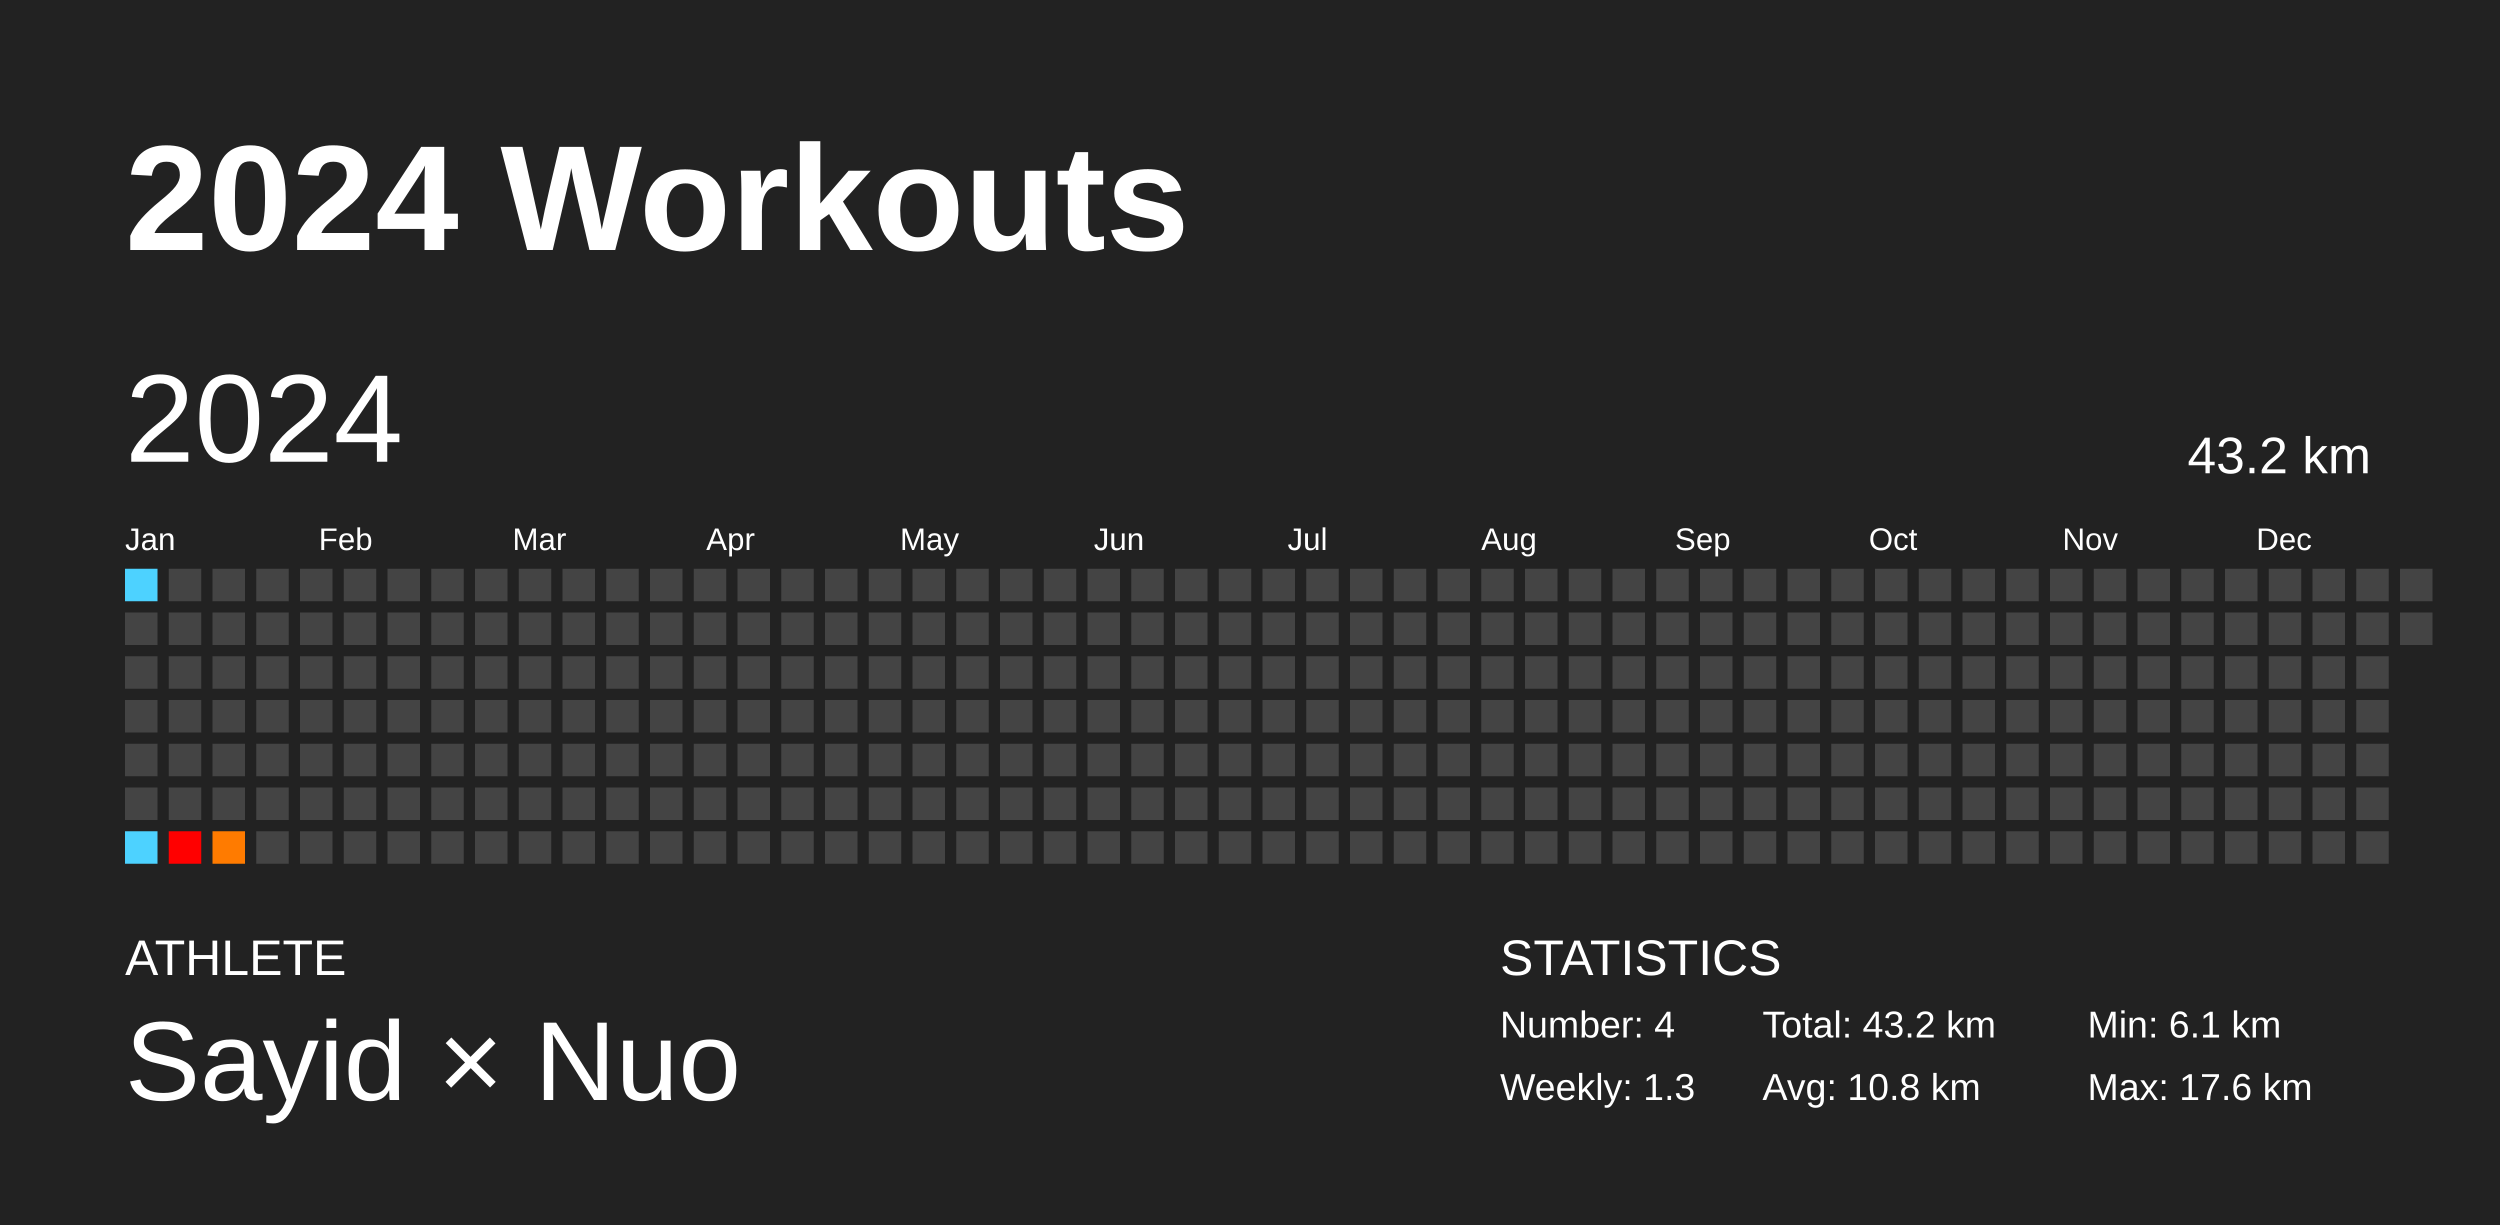
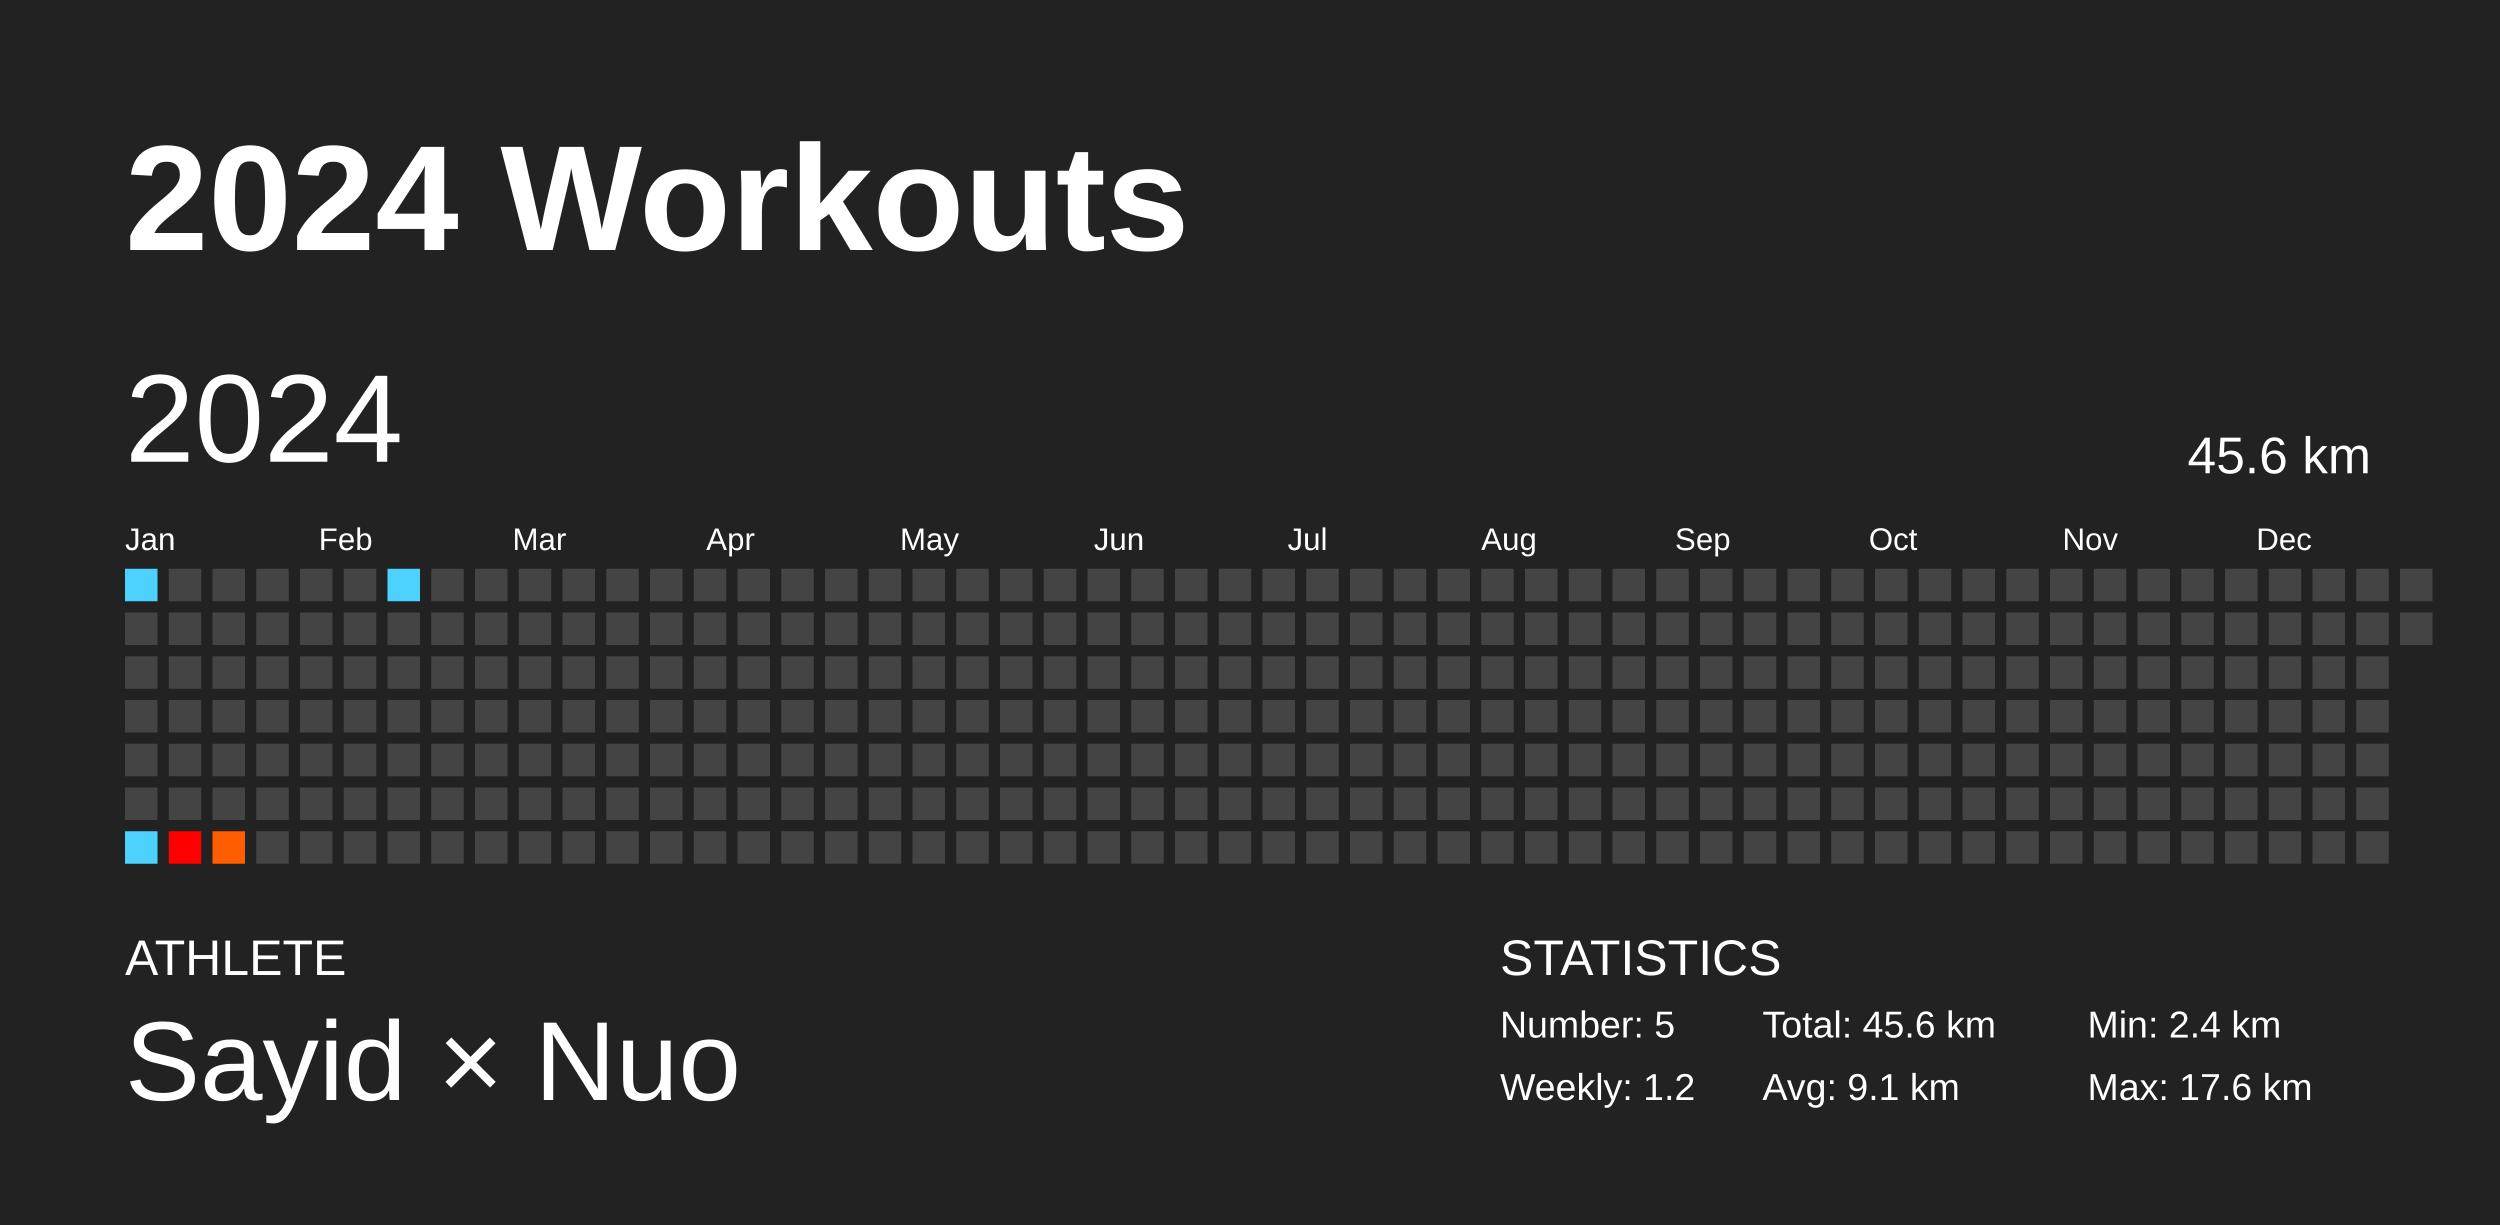
<svg xmlns="http://www.w3.org/2000/svg" baseProfile="full" height="98mm" version="1.1" viewBox="0,0,200,98" width="200mm">
  <defs />
  <rect fill="#222222" height="98" width="200" x="0" y="0" />
  <text fill="#FFFFFF" style="font-size:12px; font-family:Arial; font-weight:bold;" x="10" y="20">2024 Workouts</text>
  <text fill="#FFFFFF" style="font-size:4px; font-family:Arial" x="10" y="78">ATHLETE</text>
  <text fill="#FFFFFF" style="font-size:9px; font-family:Arial" x="10" y="88">Sayid × Nuo</text>
  <text fill="#FFFFFF" style="font-size:4px; font-family:Arial" x="120" y="78">STATISTICS</text>
-   <text fill="#FFFFFF" style="font-size:3px; font-family:Arial" x="120" y="83">Number: 4</text>
-   <text fill="#FFFFFF" style="font-size:3px; font-family:Arial" x="120" y="88">Weekly: 1.3</text>
-   <text fill="#FFFFFF" style="font-size:3px; font-family:Arial" x="141" y="83">Total: 43.2 km</text>
-   <text fill="#FFFFFF" style="font-size:3px; font-family:Arial" x="141" y="88">Avg: 10.8 km</text>
-   <text fill="#FFFFFF" style="font-size:3px; font-family:Arial" x="167" y="83">Min: 6.1 km</text>
+   <text fill="#FFFFFF" style="font-size:3px; font-family:Arial" x="120" y="83">Number: 5</text>
+   <text fill="#FFFFFF" style="font-size:3px; font-family:Arial" x="120" y="88">Weekly: 1.2</text>
+   <text fill="#FFFFFF" style="font-size:3px; font-family:Arial" x="141" y="83">Total: 45.6 km</text>
+   <text fill="#FFFFFF" style="font-size:3px; font-family:Arial" x="141" y="88">Avg: 9.1 km</text>
+   <text fill="#FFFFFF" style="font-size:3px; font-family:Arial" x="167" y="83">Min: 2.4 km</text>
  <text fill="#FFFFFF" style="font-size:3px; font-family:Arial" x="167" y="88">Max: 17.6 km</text>
  <text dominant-baseline="hanging" fill="#FFFFFF" style="font-size:10.0px; font-family:Arial;" x="10" y="30">2024</text>
-   <text dominant-baseline="hanging" fill="#FFFFFF" style="font-size:4.125px; font-family:Arial;" x="175" y="35">43.2 km</text>
+   <text dominant-baseline="hanging" fill="#FFFFFF" style="font-size:4.125px; font-family:Arial;" x="175" y="35">45.6 km</text>
  <text fill="#FFFFFF" style="font-size:2.5px; font-family:Arial" x="10.0" y="44">Jan</text>
  <text fill="#FFFFFF" style="font-size:2.5px; font-family:Arial" x="25.5" y="44">Feb</text>
  <text fill="#FFFFFF" style="font-size:2.5px; font-family:Arial" x="41.0" y="44">Mar</text>
  <text fill="#FFFFFF" style="font-size:2.5px; font-family:Arial" x="56.5" y="44">Apr</text>
  <text fill="#FFFFFF" style="font-size:2.5px; font-family:Arial" x="72.0" y="44">May</text>
  <text fill="#FFFFFF" style="font-size:2.5px; font-family:Arial" x="87.5" y="44">Jun</text>
  <text fill="#FFFFFF" style="font-size:2.5px; font-family:Arial" x="103.0" y="44">Jul</text>
  <text fill="#FFFFFF" style="font-size:2.5px; font-family:Arial" x="118.5" y="44">Aug</text>
  <text fill="#FFFFFF" style="font-size:2.5px; font-family:Arial" x="134.0" y="44">Sep</text>
  <text fill="#FFFFFF" style="font-size:2.5px; font-family:Arial" x="149.5" y="44">Oct</text>
  <text fill="#FFFFFF" style="font-size:2.5px; font-family:Arial" x="165.0" y="44">Nov</text>
  <text fill="#FFFFFF" style="font-size:2.5px; font-family:Arial" x="180.5" y="44">Dec</text>
  <rect fill="#4dd2ff" height="2.6" width="2.6" x="10.0" y="45.5" />
  <rect fill="#444444" height="2.6" width="2.6" x="10.0" y="49.0" />
  <rect fill="#444444" height="2.6" width="2.6" x="10.0" y="52.5" />
  <rect fill="#444444" height="2.6" width="2.6" x="10.0" y="56.0" />
  <rect fill="#444444" height="2.6" width="2.6" x="10.0" y="59.5" />
  <rect fill="#444444" height="2.6" width="2.6" x="10.0" y="63.0" />
  <rect fill="#4dd2ff" height="2.6" width="2.6" x="10.0" y="66.5" />
  <rect fill="#444444" height="2.6" width="2.6" x="13.5" y="45.5" />
  <rect fill="#444444" height="2.6" width="2.6" x="13.5" y="49.0" />
  <rect fill="#444444" height="2.6" width="2.6" x="13.5" y="52.5" />
  <rect fill="#444444" height="2.6" width="2.6" x="13.5" y="56.0" />
  <rect fill="#444444" height="2.6" width="2.6" x="13.5" y="59.5" />
  <rect fill="#444444" height="2.6" width="2.6" x="13.5" y="63.0" />
  <rect fill="#ff0000" height="2.6" width="2.6" x="13.5" y="66.5" />
  <rect fill="#444444" height="2.6" width="2.6" x="17.0" y="45.5" />
  <rect fill="#444444" height="2.6" width="2.6" x="17.0" y="49.0" />
  <rect fill="#444444" height="2.6" width="2.6" x="17.0" y="52.5" />
  <rect fill="#444444" height="2.6" width="2.6" x="17.0" y="56.0" />
  <rect fill="#444444" height="2.6" width="2.6" x="17.0" y="59.5" />
  <rect fill="#444444" height="2.6" width="2.6" x="17.0" y="63.0" />
-   <rect fill="#ff7b00" height="2.6" width="2.6" x="17.0" y="66.5" />
+   <rect fill="#ff5d00" height="2.6" width="2.6" x="17.0" y="66.5" />
  <rect fill="#444444" height="2.6" width="2.6" x="20.5" y="45.5" />
  <rect fill="#444444" height="2.6" width="2.6" x="20.5" y="49.0" />
  <rect fill="#444444" height="2.6" width="2.6" x="20.5" y="52.5" />
  <rect fill="#444444" height="2.6" width="2.6" x="20.5" y="56.0" />
  <rect fill="#444444" height="2.6" width="2.6" x="20.5" y="59.5" />
  <rect fill="#444444" height="2.6" width="2.6" x="20.5" y="63.0" />
  <rect fill="#444444" height="2.6" width="2.6" x="20.5" y="66.5" />
  <rect fill="#444444" height="2.6" width="2.6" x="24.0" y="45.5" />
  <rect fill="#444444" height="2.6" width="2.6" x="24.0" y="49.0" />
  <rect fill="#444444" height="2.6" width="2.6" x="24.0" y="52.5" />
  <rect fill="#444444" height="2.6" width="2.6" x="24.0" y="56.0" />
  <rect fill="#444444" height="2.6" width="2.6" x="24.0" y="59.5" />
  <rect fill="#444444" height="2.6" width="2.6" x="24.0" y="63.0" />
  <rect fill="#444444" height="2.6" width="2.6" x="24.0" y="66.5" />
  <rect fill="#444444" height="2.6" width="2.6" x="27.5" y="45.5" />
  <rect fill="#444444" height="2.6" width="2.6" x="27.5" y="49.0" />
  <rect fill="#444444" height="2.6" width="2.6" x="27.5" y="52.5" />
  <rect fill="#444444" height="2.6" width="2.6" x="27.5" y="56.0" />
  <rect fill="#444444" height="2.6" width="2.6" x="27.5" y="59.5" />
  <rect fill="#444444" height="2.6" width="2.6" x="27.5" y="63.0" />
  <rect fill="#444444" height="2.6" width="2.6" x="27.5" y="66.5" />
-   <rect fill="#444444" height="2.6" width="2.6" x="31.0" y="45.5" />
+   <rect fill="#4dd2ff" height="2.6" width="2.6" x="31.0" y="45.5" />
  <rect fill="#444444" height="2.6" width="2.6" x="31.0" y="49.0" />
  <rect fill="#444444" height="2.6" width="2.6" x="31.0" y="52.5" />
  <rect fill="#444444" height="2.6" width="2.6" x="31.0" y="56.0" />
  <rect fill="#444444" height="2.6" width="2.6" x="31.0" y="59.5" />
  <rect fill="#444444" height="2.6" width="2.6" x="31.0" y="63.0" />
  <rect fill="#444444" height="2.6" width="2.6" x="31.0" y="66.5" />
  <rect fill="#444444" height="2.6" width="2.6" x="34.5" y="45.5" />
  <rect fill="#444444" height="2.6" width="2.6" x="34.5" y="49.0" />
  <rect fill="#444444" height="2.6" width="2.6" x="34.5" y="52.5" />
  <rect fill="#444444" height="2.6" width="2.6" x="34.5" y="56.0" />
  <rect fill="#444444" height="2.6" width="2.6" x="34.5" y="59.5" />
  <rect fill="#444444" height="2.6" width="2.6" x="34.5" y="63.0" />
  <rect fill="#444444" height="2.6" width="2.6" x="34.5" y="66.5" />
  <rect fill="#444444" height="2.6" width="2.6" x="38.0" y="45.5" />
  <rect fill="#444444" height="2.6" width="2.6" x="38.0" y="49.0" />
  <rect fill="#444444" height="2.6" width="2.6" x="38.0" y="52.5" />
  <rect fill="#444444" height="2.6" width="2.6" x="38.0" y="56.0" />
  <rect fill="#444444" height="2.6" width="2.6" x="38.0" y="59.5" />
  <rect fill="#444444" height="2.6" width="2.6" x="38.0" y="63.0" />
  <rect fill="#444444" height="2.6" width="2.6" x="38.0" y="66.5" />
  <rect fill="#444444" height="2.6" width="2.6" x="41.5" y="45.5" />
  <rect fill="#444444" height="2.6" width="2.6" x="41.5" y="49.0" />
  <rect fill="#444444" height="2.6" width="2.6" x="41.5" y="52.5" />
  <rect fill="#444444" height="2.6" width="2.6" x="41.5" y="56.0" />
  <rect fill="#444444" height="2.6" width="2.6" x="41.5" y="59.5" />
  <rect fill="#444444" height="2.6" width="2.6" x="41.5" y="63.0" />
  <rect fill="#444444" height="2.6" width="2.6" x="41.5" y="66.5" />
  <rect fill="#444444" height="2.6" width="2.6" x="45.0" y="45.5" />
  <rect fill="#444444" height="2.6" width="2.6" x="45.0" y="49.0" />
  <rect fill="#444444" height="2.6" width="2.6" x="45.0" y="52.5" />
  <rect fill="#444444" height="2.6" width="2.6" x="45.0" y="56.0" />
  <rect fill="#444444" height="2.6" width="2.6" x="45.0" y="59.5" />
  <rect fill="#444444" height="2.6" width="2.6" x="45.0" y="63.0" />
  <rect fill="#444444" height="2.6" width="2.6" x="45.0" y="66.5" />
  <rect fill="#444444" height="2.6" width="2.6" x="48.5" y="45.5" />
  <rect fill="#444444" height="2.6" width="2.6" x="48.5" y="49.0" />
  <rect fill="#444444" height="2.6" width="2.6" x="48.5" y="52.5" />
  <rect fill="#444444" height="2.6" width="2.6" x="48.5" y="56.0" />
  <rect fill="#444444" height="2.6" width="2.6" x="48.5" y="59.5" />
  <rect fill="#444444" height="2.6" width="2.6" x="48.5" y="63.0" />
  <rect fill="#444444" height="2.6" width="2.6" x="48.5" y="66.5" />
  <rect fill="#444444" height="2.6" width="2.6" x="52.0" y="45.5" />
  <rect fill="#444444" height="2.6" width="2.6" x="52.0" y="49.0" />
  <rect fill="#444444" height="2.6" width="2.6" x="52.0" y="52.5" />
  <rect fill="#444444" height="2.6" width="2.6" x="52.0" y="56.0" />
  <rect fill="#444444" height="2.6" width="2.6" x="52.0" y="59.5" />
  <rect fill="#444444" height="2.6" width="2.6" x="52.0" y="63.0" />
  <rect fill="#444444" height="2.6" width="2.6" x="52.0" y="66.5" />
  <rect fill="#444444" height="2.6" width="2.6" x="55.5" y="45.5" />
  <rect fill="#444444" height="2.6" width="2.6" x="55.5" y="49.0" />
  <rect fill="#444444" height="2.6" width="2.6" x="55.5" y="52.5" />
  <rect fill="#444444" height="2.6" width="2.6" x="55.5" y="56.0" />
  <rect fill="#444444" height="2.6" width="2.6" x="55.5" y="59.5" />
  <rect fill="#444444" height="2.6" width="2.6" x="55.5" y="63.0" />
  <rect fill="#444444" height="2.6" width="2.6" x="55.5" y="66.5" />
  <rect fill="#444444" height="2.6" width="2.6" x="59.0" y="45.5" />
  <rect fill="#444444" height="2.6" width="2.6" x="59.0" y="49.0" />
  <rect fill="#444444" height="2.6" width="2.6" x="59.0" y="52.5" />
  <rect fill="#444444" height="2.6" width="2.6" x="59.0" y="56.0" />
  <rect fill="#444444" height="2.6" width="2.6" x="59.0" y="59.5" />
  <rect fill="#444444" height="2.6" width="2.6" x="59.0" y="63.0" />
  <rect fill="#444444" height="2.6" width="2.6" x="59.0" y="66.5" />
  <rect fill="#444444" height="2.6" width="2.6" x="62.5" y="45.5" />
  <rect fill="#444444" height="2.6" width="2.6" x="62.5" y="49.0" />
  <rect fill="#444444" height="2.6" width="2.6" x="62.5" y="52.5" />
  <rect fill="#444444" height="2.6" width="2.6" x="62.5" y="56.0" />
  <rect fill="#444444" height="2.6" width="2.6" x="62.5" y="59.5" />
  <rect fill="#444444" height="2.6" width="2.6" x="62.5" y="63.0" />
  <rect fill="#444444" height="2.6" width="2.6" x="62.5" y="66.5" />
  <rect fill="#444444" height="2.6" width="2.6" x="66.0" y="45.5" />
  <rect fill="#444444" height="2.6" width="2.6" x="66.0" y="49.0" />
  <rect fill="#444444" height="2.6" width="2.6" x="66.0" y="52.5" />
  <rect fill="#444444" height="2.6" width="2.6" x="66.0" y="56.0" />
  <rect fill="#444444" height="2.6" width="2.6" x="66.0" y="59.5" />
  <rect fill="#444444" height="2.6" width="2.6" x="66.0" y="63.0" />
  <rect fill="#444444" height="2.6" width="2.6" x="66.0" y="66.5" />
  <rect fill="#444444" height="2.6" width="2.6" x="69.5" y="45.5" />
  <rect fill="#444444" height="2.6" width="2.6" x="69.5" y="49.0" />
  <rect fill="#444444" height="2.6" width="2.6" x="69.5" y="52.5" />
  <rect fill="#444444" height="2.6" width="2.6" x="69.5" y="56.0" />
  <rect fill="#444444" height="2.6" width="2.6" x="69.5" y="59.5" />
  <rect fill="#444444" height="2.6" width="2.6" x="69.5" y="63.0" />
  <rect fill="#444444" height="2.6" width="2.6" x="69.5" y="66.5" />
  <rect fill="#444444" height="2.6" width="2.6" x="73.0" y="45.5" />
  <rect fill="#444444" height="2.6" width="2.6" x="73.0" y="49.0" />
  <rect fill="#444444" height="2.6" width="2.6" x="73.0" y="52.5" />
  <rect fill="#444444" height="2.6" width="2.6" x="73.0" y="56.0" />
  <rect fill="#444444" height="2.6" width="2.6" x="73.0" y="59.5" />
  <rect fill="#444444" height="2.6" width="2.6" x="73.0" y="63.0" />
  <rect fill="#444444" height="2.6" width="2.6" x="73.0" y="66.5" />
  <rect fill="#444444" height="2.6" width="2.6" x="76.5" y="45.5" />
  <rect fill="#444444" height="2.6" width="2.6" x="76.5" y="49.0" />
  <rect fill="#444444" height="2.6" width="2.6" x="76.5" y="52.5" />
  <rect fill="#444444" height="2.6" width="2.6" x="76.5" y="56.0" />
  <rect fill="#444444" height="2.6" width="2.6" x="76.5" y="59.5" />
  <rect fill="#444444" height="2.6" width="2.6" x="76.5" y="63.0" />
  <rect fill="#444444" height="2.6" width="2.6" x="76.5" y="66.5" />
  <rect fill="#444444" height="2.6" width="2.6" x="80.0" y="45.5" />
  <rect fill="#444444" height="2.6" width="2.6" x="80.0" y="49.0" />
  <rect fill="#444444" height="2.6" width="2.6" x="80.0" y="52.5" />
  <rect fill="#444444" height="2.6" width="2.6" x="80.0" y="56.0" />
  <rect fill="#444444" height="2.6" width="2.6" x="80.0" y="59.5" />
  <rect fill="#444444" height="2.6" width="2.6" x="80.0" y="63.0" />
  <rect fill="#444444" height="2.6" width="2.6" x="80.0" y="66.5" />
  <rect fill="#444444" height="2.6" width="2.6" x="83.5" y="45.5" />
  <rect fill="#444444" height="2.6" width="2.6" x="83.5" y="49.0" />
  <rect fill="#444444" height="2.6" width="2.6" x="83.5" y="52.5" />
  <rect fill="#444444" height="2.6" width="2.6" x="83.5" y="56.0" />
  <rect fill="#444444" height="2.6" width="2.6" x="83.5" y="59.5" />
  <rect fill="#444444" height="2.6" width="2.6" x="83.5" y="63.0" />
  <rect fill="#444444" height="2.6" width="2.6" x="83.5" y="66.5" />
  <rect fill="#444444" height="2.6" width="2.6" x="87.0" y="45.5" />
  <rect fill="#444444" height="2.6" width="2.6" x="87.0" y="49.0" />
  <rect fill="#444444" height="2.6" width="2.6" x="87.0" y="52.5" />
  <rect fill="#444444" height="2.6" width="2.6" x="87.0" y="56.0" />
  <rect fill="#444444" height="2.6" width="2.6" x="87.0" y="59.5" />
  <rect fill="#444444" height="2.6" width="2.6" x="87.0" y="63.0" />
  <rect fill="#444444" height="2.6" width="2.6" x="87.0" y="66.5" />
  <rect fill="#444444" height="2.6" width="2.6" x="90.5" y="45.5" />
  <rect fill="#444444" height="2.6" width="2.6" x="90.5" y="49.0" />
  <rect fill="#444444" height="2.6" width="2.6" x="90.5" y="52.5" />
  <rect fill="#444444" height="2.6" width="2.6" x="90.5" y="56.0" />
  <rect fill="#444444" height="2.6" width="2.6" x="90.5" y="59.5" />
  <rect fill="#444444" height="2.6" width="2.6" x="90.5" y="63.0" />
  <rect fill="#444444" height="2.6" width="2.6" x="90.5" y="66.5" />
  <rect fill="#444444" height="2.6" width="2.6" x="94.0" y="45.5" />
  <rect fill="#444444" height="2.6" width="2.6" x="94.0" y="49.0" />
  <rect fill="#444444" height="2.6" width="2.6" x="94.0" y="52.5" />
  <rect fill="#444444" height="2.6" width="2.6" x="94.0" y="56.0" />
  <rect fill="#444444" height="2.6" width="2.6" x="94.0" y="59.5" />
  <rect fill="#444444" height="2.6" width="2.6" x="94.0" y="63.0" />
  <rect fill="#444444" height="2.6" width="2.6" x="94.0" y="66.5" />
  <rect fill="#444444" height="2.6" width="2.6" x="97.5" y="45.5" />
  <rect fill="#444444" height="2.6" width="2.6" x="97.5" y="49.0" />
  <rect fill="#444444" height="2.6" width="2.6" x="97.5" y="52.5" />
  <rect fill="#444444" height="2.6" width="2.6" x="97.5" y="56.0" />
  <rect fill="#444444" height="2.6" width="2.6" x="97.5" y="59.5" />
  <rect fill="#444444" height="2.6" width="2.6" x="97.5" y="63.0" />
  <rect fill="#444444" height="2.6" width="2.6" x="97.5" y="66.5" />
  <rect fill="#444444" height="2.6" width="2.6" x="101.0" y="45.5" />
  <rect fill="#444444" height="2.6" width="2.6" x="101.0" y="49.0" />
  <rect fill="#444444" height="2.6" width="2.6" x="101.0" y="52.5" />
  <rect fill="#444444" height="2.6" width="2.6" x="101.0" y="56.0" />
  <rect fill="#444444" height="2.6" width="2.6" x="101.0" y="59.5" />
  <rect fill="#444444" height="2.6" width="2.6" x="101.0" y="63.0" />
  <rect fill="#444444" height="2.6" width="2.6" x="101.0" y="66.5" />
  <rect fill="#444444" height="2.6" width="2.6" x="104.5" y="45.5" />
  <rect fill="#444444" height="2.6" width="2.6" x="104.5" y="49.0" />
  <rect fill="#444444" height="2.6" width="2.6" x="104.5" y="52.5" />
  <rect fill="#444444" height="2.6" width="2.6" x="104.5" y="56.0" />
  <rect fill="#444444" height="2.6" width="2.6" x="104.5" y="59.5" />
  <rect fill="#444444" height="2.6" width="2.6" x="104.5" y="63.0" />
  <rect fill="#444444" height="2.6" width="2.6" x="104.5" y="66.5" />
  <rect fill="#444444" height="2.6" width="2.6" x="108.0" y="45.5" />
  <rect fill="#444444" height="2.6" width="2.6" x="108.0" y="49.0" />
  <rect fill="#444444" height="2.6" width="2.6" x="108.0" y="52.5" />
  <rect fill="#444444" height="2.6" width="2.6" x="108.0" y="56.0" />
  <rect fill="#444444" height="2.6" width="2.6" x="108.0" y="59.5" />
  <rect fill="#444444" height="2.6" width="2.6" x="108.0" y="63.0" />
  <rect fill="#444444" height="2.6" width="2.6" x="108.0" y="66.5" />
  <rect fill="#444444" height="2.6" width="2.6" x="111.5" y="45.5" />
  <rect fill="#444444" height="2.6" width="2.6" x="111.5" y="49.0" />
  <rect fill="#444444" height="2.6" width="2.6" x="111.5" y="52.5" />
  <rect fill="#444444" height="2.6" width="2.6" x="111.5" y="56.0" />
  <rect fill="#444444" height="2.6" width="2.6" x="111.5" y="59.5" />
  <rect fill="#444444" height="2.6" width="2.6" x="111.5" y="63.0" />
  <rect fill="#444444" height="2.6" width="2.6" x="111.5" y="66.5" />
  <rect fill="#444444" height="2.6" width="2.6" x="115.0" y="45.5" />
  <rect fill="#444444" height="2.6" width="2.6" x="115.0" y="49.0" />
  <rect fill="#444444" height="2.6" width="2.6" x="115.0" y="52.5" />
  <rect fill="#444444" height="2.6" width="2.6" x="115.0" y="56.0" />
  <rect fill="#444444" height="2.6" width="2.6" x="115.0" y="59.5" />
  <rect fill="#444444" height="2.6" width="2.6" x="115.0" y="63.0" />
  <rect fill="#444444" height="2.6" width="2.6" x="115.0" y="66.5" />
  <rect fill="#444444" height="2.6" width="2.6" x="118.5" y="45.5" />
  <rect fill="#444444" height="2.6" width="2.6" x="118.5" y="49.0" />
  <rect fill="#444444" height="2.6" width="2.6" x="118.5" y="52.5" />
  <rect fill="#444444" height="2.6" width="2.6" x="118.5" y="56.0" />
  <rect fill="#444444" height="2.6" width="2.6" x="118.5" y="59.5" />
  <rect fill="#444444" height="2.6" width="2.6" x="118.5" y="63.0" />
  <rect fill="#444444" height="2.6" width="2.6" x="118.5" y="66.5" />
  <rect fill="#444444" height="2.6" width="2.6" x="122.0" y="45.5" />
  <rect fill="#444444" height="2.6" width="2.6" x="122.0" y="49.0" />
  <rect fill="#444444" height="2.6" width="2.6" x="122.0" y="52.5" />
  <rect fill="#444444" height="2.6" width="2.6" x="122.0" y="56.0" />
  <rect fill="#444444" height="2.6" width="2.6" x="122.0" y="59.5" />
  <rect fill="#444444" height="2.6" width="2.6" x="122.0" y="63.0" />
  <rect fill="#444444" height="2.6" width="2.6" x="122.0" y="66.5" />
  <rect fill="#444444" height="2.6" width="2.6" x="125.5" y="45.5" />
  <rect fill="#444444" height="2.6" width="2.6" x="125.5" y="49.0" />
  <rect fill="#444444" height="2.6" width="2.6" x="125.5" y="52.5" />
  <rect fill="#444444" height="2.6" width="2.6" x="125.5" y="56.0" />
  <rect fill="#444444" height="2.6" width="2.6" x="125.5" y="59.5" />
  <rect fill="#444444" height="2.6" width="2.6" x="125.5" y="63.0" />
  <rect fill="#444444" height="2.6" width="2.6" x="125.5" y="66.5" />
  <rect fill="#444444" height="2.6" width="2.6" x="129.0" y="45.5" />
  <rect fill="#444444" height="2.6" width="2.6" x="129.0" y="49.0" />
  <rect fill="#444444" height="2.6" width="2.6" x="129.0" y="52.5" />
  <rect fill="#444444" height="2.6" width="2.6" x="129.0" y="56.0" />
  <rect fill="#444444" height="2.6" width="2.6" x="129.0" y="59.5" />
  <rect fill="#444444" height="2.6" width="2.6" x="129.0" y="63.0" />
  <rect fill="#444444" height="2.6" width="2.6" x="129.0" y="66.5" />
  <rect fill="#444444" height="2.6" width="2.6" x="132.5" y="45.5" />
  <rect fill="#444444" height="2.6" width="2.6" x="132.5" y="49.0" />
  <rect fill="#444444" height="2.6" width="2.6" x="132.5" y="52.5" />
  <rect fill="#444444" height="2.6" width="2.6" x="132.5" y="56.0" />
  <rect fill="#444444" height="2.6" width="2.6" x="132.5" y="59.5" />
  <rect fill="#444444" height="2.6" width="2.6" x="132.5" y="63.0" />
  <rect fill="#444444" height="2.6" width="2.6" x="132.5" y="66.5" />
  <rect fill="#444444" height="2.6" width="2.6" x="136.0" y="45.5" />
  <rect fill="#444444" height="2.6" width="2.6" x="136.0" y="49.0" />
  <rect fill="#444444" height="2.6" width="2.6" x="136.0" y="52.5" />
  <rect fill="#444444" height="2.6" width="2.6" x="136.0" y="56.0" />
  <rect fill="#444444" height="2.6" width="2.6" x="136.0" y="59.5" />
  <rect fill="#444444" height="2.6" width="2.6" x="136.0" y="63.0" />
  <rect fill="#444444" height="2.6" width="2.6" x="136.0" y="66.5" />
  <rect fill="#444444" height="2.6" width="2.6" x="139.5" y="45.5" />
  <rect fill="#444444" height="2.6" width="2.6" x="139.5" y="49.0" />
  <rect fill="#444444" height="2.6" width="2.6" x="139.5" y="52.5" />
  <rect fill="#444444" height="2.6" width="2.6" x="139.5" y="56.0" />
  <rect fill="#444444" height="2.6" width="2.6" x="139.5" y="59.5" />
  <rect fill="#444444" height="2.6" width="2.6" x="139.5" y="63.0" />
  <rect fill="#444444" height="2.6" width="2.6" x="139.5" y="66.5" />
  <rect fill="#444444" height="2.6" width="2.6" x="143.0" y="45.5" />
  <rect fill="#444444" height="2.6" width="2.6" x="143.0" y="49.0" />
  <rect fill="#444444" height="2.6" width="2.6" x="143.0" y="52.5" />
  <rect fill="#444444" height="2.6" width="2.6" x="143.0" y="56.0" />
  <rect fill="#444444" height="2.6" width="2.6" x="143.0" y="59.5" />
  <rect fill="#444444" height="2.6" width="2.6" x="143.0" y="63.0" />
  <rect fill="#444444" height="2.6" width="2.6" x="143.0" y="66.5" />
  <rect fill="#444444" height="2.6" width="2.6" x="146.5" y="45.5" />
  <rect fill="#444444" height="2.6" width="2.6" x="146.5" y="49.0" />
  <rect fill="#444444" height="2.6" width="2.6" x="146.5" y="52.5" />
  <rect fill="#444444" height="2.6" width="2.6" x="146.5" y="56.0" />
  <rect fill="#444444" height="2.6" width="2.6" x="146.5" y="59.5" />
  <rect fill="#444444" height="2.6" width="2.6" x="146.5" y="63.0" />
  <rect fill="#444444" height="2.6" width="2.6" x="146.5" y="66.5" />
  <rect fill="#444444" height="2.6" width="2.6" x="150.0" y="45.5" />
  <rect fill="#444444" height="2.6" width="2.6" x="150.0" y="49.0" />
  <rect fill="#444444" height="2.6" width="2.6" x="150.0" y="52.5" />
  <rect fill="#444444" height="2.6" width="2.6" x="150.0" y="56.0" />
  <rect fill="#444444" height="2.6" width="2.6" x="150.0" y="59.5" />
  <rect fill="#444444" height="2.6" width="2.6" x="150.0" y="63.0" />
  <rect fill="#444444" height="2.6" width="2.6" x="150.0" y="66.5" />
  <rect fill="#444444" height="2.6" width="2.6" x="153.5" y="45.5" />
  <rect fill="#444444" height="2.6" width="2.6" x="153.5" y="49.0" />
  <rect fill="#444444" height="2.6" width="2.6" x="153.5" y="52.5" />
  <rect fill="#444444" height="2.6" width="2.6" x="153.5" y="56.0" />
  <rect fill="#444444" height="2.6" width="2.6" x="153.5" y="59.5" />
  <rect fill="#444444" height="2.6" width="2.6" x="153.5" y="63.0" />
  <rect fill="#444444" height="2.6" width="2.6" x="153.5" y="66.5" />
  <rect fill="#444444" height="2.6" width="2.6" x="157.0" y="45.5" />
  <rect fill="#444444" height="2.6" width="2.6" x="157.0" y="49.0" />
  <rect fill="#444444" height="2.6" width="2.6" x="157.0" y="52.5" />
  <rect fill="#444444" height="2.6" width="2.6" x="157.0" y="56.0" />
  <rect fill="#444444" height="2.6" width="2.6" x="157.0" y="59.5" />
  <rect fill="#444444" height="2.6" width="2.6" x="157.0" y="63.0" />
  <rect fill="#444444" height="2.6" width="2.6" x="157.0" y="66.5" />
  <rect fill="#444444" height="2.6" width="2.6" x="160.5" y="45.5" />
  <rect fill="#444444" height="2.6" width="2.6" x="160.5" y="49.0" />
  <rect fill="#444444" height="2.6" width="2.6" x="160.5" y="52.5" />
  <rect fill="#444444" height="2.6" width="2.6" x="160.5" y="56.0" />
  <rect fill="#444444" height="2.6" width="2.6" x="160.5" y="59.5" />
  <rect fill="#444444" height="2.6" width="2.6" x="160.5" y="63.0" />
  <rect fill="#444444" height="2.6" width="2.6" x="160.5" y="66.5" />
  <rect fill="#444444" height="2.6" width="2.6" x="164.0" y="45.5" />
  <rect fill="#444444" height="2.6" width="2.6" x="164.0" y="49.0" />
  <rect fill="#444444" height="2.6" width="2.6" x="164.0" y="52.5" />
  <rect fill="#444444" height="2.6" width="2.6" x="164.0" y="56.0" />
  <rect fill="#444444" height="2.6" width="2.6" x="164.0" y="59.5" />
  <rect fill="#444444" height="2.6" width="2.6" x="164.0" y="63.0" />
  <rect fill="#444444" height="2.6" width="2.6" x="164.0" y="66.5" />
  <rect fill="#444444" height="2.6" width="2.6" x="167.5" y="45.5" />
  <rect fill="#444444" height="2.6" width="2.6" x="167.5" y="49.0" />
  <rect fill="#444444" height="2.6" width="2.6" x="167.5" y="52.5" />
  <rect fill="#444444" height="2.6" width="2.6" x="167.5" y="56.0" />
  <rect fill="#444444" height="2.6" width="2.6" x="167.5" y="59.5" />
  <rect fill="#444444" height="2.6" width="2.6" x="167.5" y="63.0" />
  <rect fill="#444444" height="2.6" width="2.6" x="167.5" y="66.5" />
  <rect fill="#444444" height="2.6" width="2.6" x="171.0" y="45.5" />
  <rect fill="#444444" height="2.6" width="2.6" x="171.0" y="49.0" />
  <rect fill="#444444" height="2.6" width="2.6" x="171.0" y="52.5" />
  <rect fill="#444444" height="2.6" width="2.6" x="171.0" y="56.0" />
  <rect fill="#444444" height="2.6" width="2.6" x="171.0" y="59.5" />
  <rect fill="#444444" height="2.6" width="2.6" x="171.0" y="63.0" />
  <rect fill="#444444" height="2.6" width="2.6" x="171.0" y="66.5" />
  <rect fill="#444444" height="2.6" width="2.6" x="174.5" y="45.5" />
  <rect fill="#444444" height="2.6" width="2.6" x="174.5" y="49.0" />
  <rect fill="#444444" height="2.6" width="2.6" x="174.5" y="52.5" />
  <rect fill="#444444" height="2.6" width="2.6" x="174.5" y="56.0" />
  <rect fill="#444444" height="2.6" width="2.6" x="174.5" y="59.5" />
  <rect fill="#444444" height="2.6" width="2.6" x="174.5" y="63.0" />
  <rect fill="#444444" height="2.6" width="2.6" x="174.5" y="66.5" />
  <rect fill="#444444" height="2.6" width="2.6" x="178.0" y="45.5" />
  <rect fill="#444444" height="2.6" width="2.6" x="178.0" y="49.0" />
  <rect fill="#444444" height="2.6" width="2.6" x="178.0" y="52.5" />
  <rect fill="#444444" height="2.6" width="2.6" x="178.0" y="56.0" />
  <rect fill="#444444" height="2.6" width="2.6" x="178.0" y="59.5" />
  <rect fill="#444444" height="2.6" width="2.6" x="178.0" y="63.0" />
  <rect fill="#444444" height="2.6" width="2.6" x="178.0" y="66.5" />
  <rect fill="#444444" height="2.6" width="2.6" x="181.5" y="45.5" />
  <rect fill="#444444" height="2.6" width="2.6" x="181.5" y="49.0" />
  <rect fill="#444444" height="2.6" width="2.6" x="181.5" y="52.5" />
  <rect fill="#444444" height="2.6" width="2.6" x="181.5" y="56.0" />
  <rect fill="#444444" height="2.6" width="2.6" x="181.5" y="59.5" />
  <rect fill="#444444" height="2.6" width="2.6" x="181.5" y="63.0" />
  <rect fill="#444444" height="2.6" width="2.6" x="181.5" y="66.5" />
  <rect fill="#444444" height="2.6" width="2.6" x="185.0" y="45.5" />
  <rect fill="#444444" height="2.6" width="2.6" x="185.0" y="49.0" />
  <rect fill="#444444" height="2.6" width="2.6" x="185.0" y="52.5" />
  <rect fill="#444444" height="2.6" width="2.6" x="185.0" y="56.0" />
  <rect fill="#444444" height="2.6" width="2.6" x="185.0" y="59.5" />
  <rect fill="#444444" height="2.6" width="2.6" x="185.0" y="63.0" />
  <rect fill="#444444" height="2.6" width="2.6" x="185.0" y="66.5" />
  <rect fill="#444444" height="2.6" width="2.6" x="188.5" y="45.5" />
  <rect fill="#444444" height="2.6" width="2.6" x="188.5" y="49.0" />
  <rect fill="#444444" height="2.6" width="2.6" x="188.5" y="52.5" />
  <rect fill="#444444" height="2.6" width="2.6" x="188.5" y="56.0" />
  <rect fill="#444444" height="2.6" width="2.6" x="188.5" y="59.5" />
  <rect fill="#444444" height="2.6" width="2.6" x="188.5" y="63.0" />
  <rect fill="#444444" height="2.6" width="2.6" x="188.5" y="66.5" />
  <rect fill="#444444" height="2.6" width="2.6" x="192.0" y="45.5" />
  <rect fill="#444444" height="2.6" width="2.6" x="192.0" y="49.0" />
</svg>
